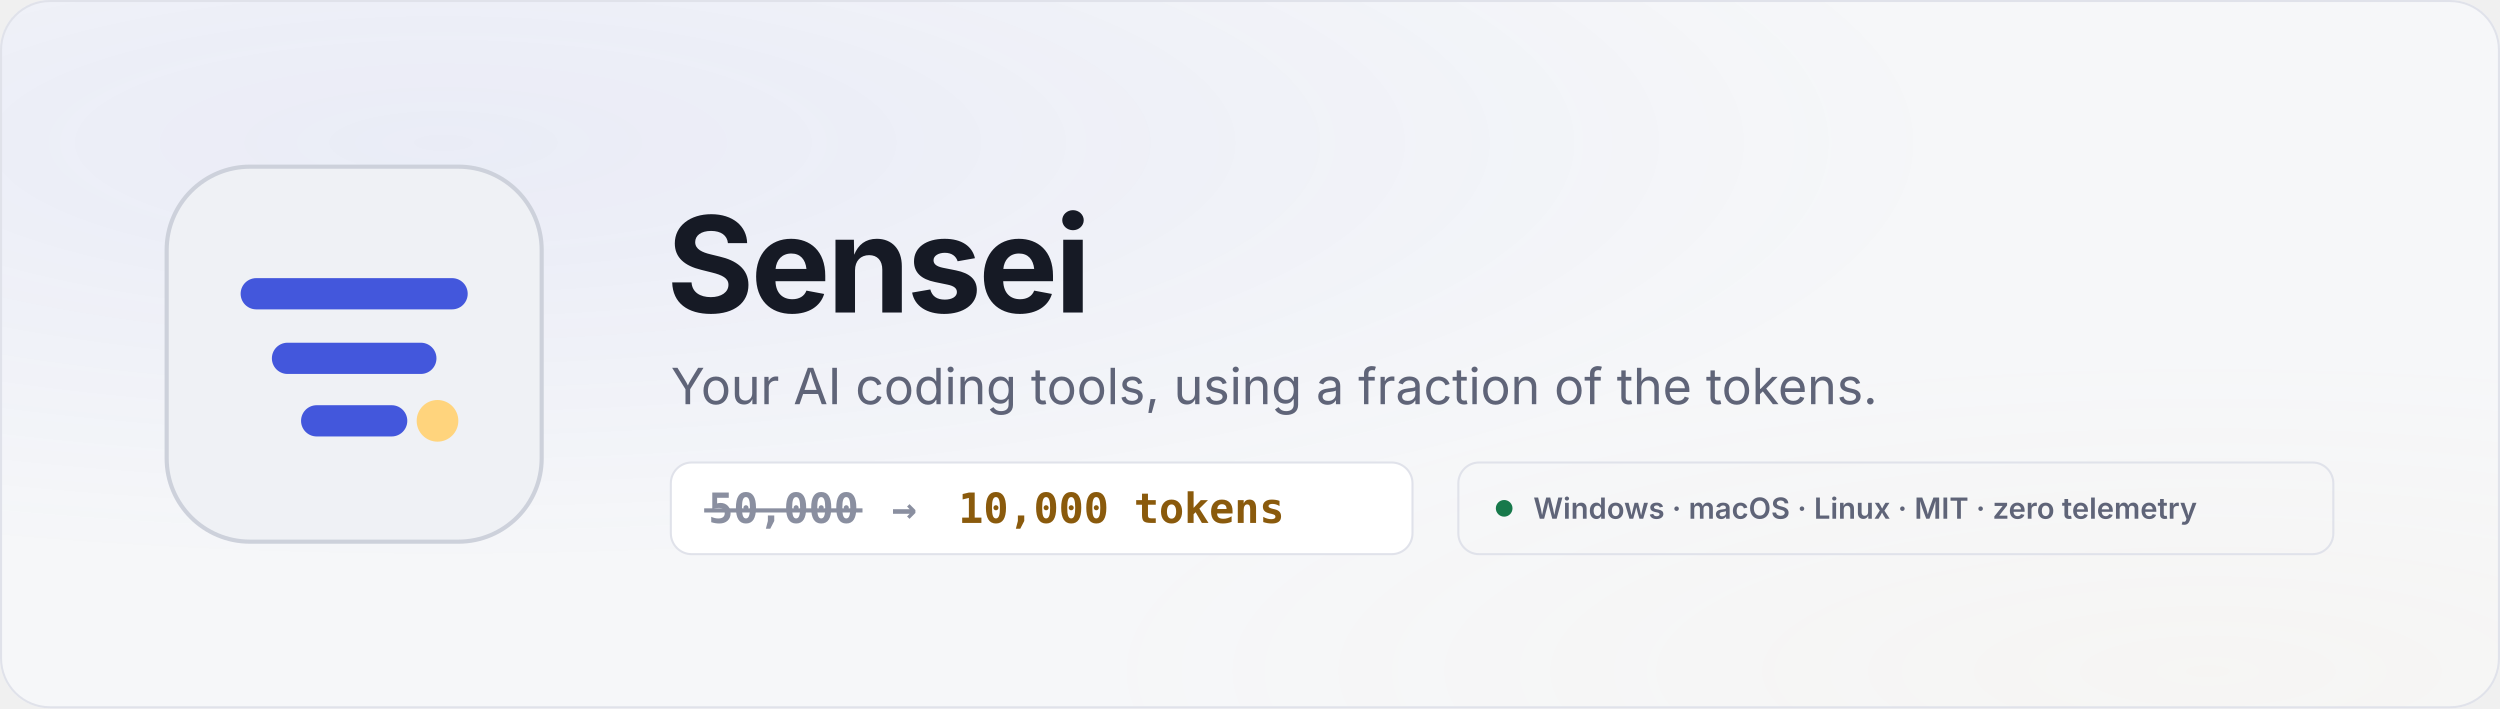
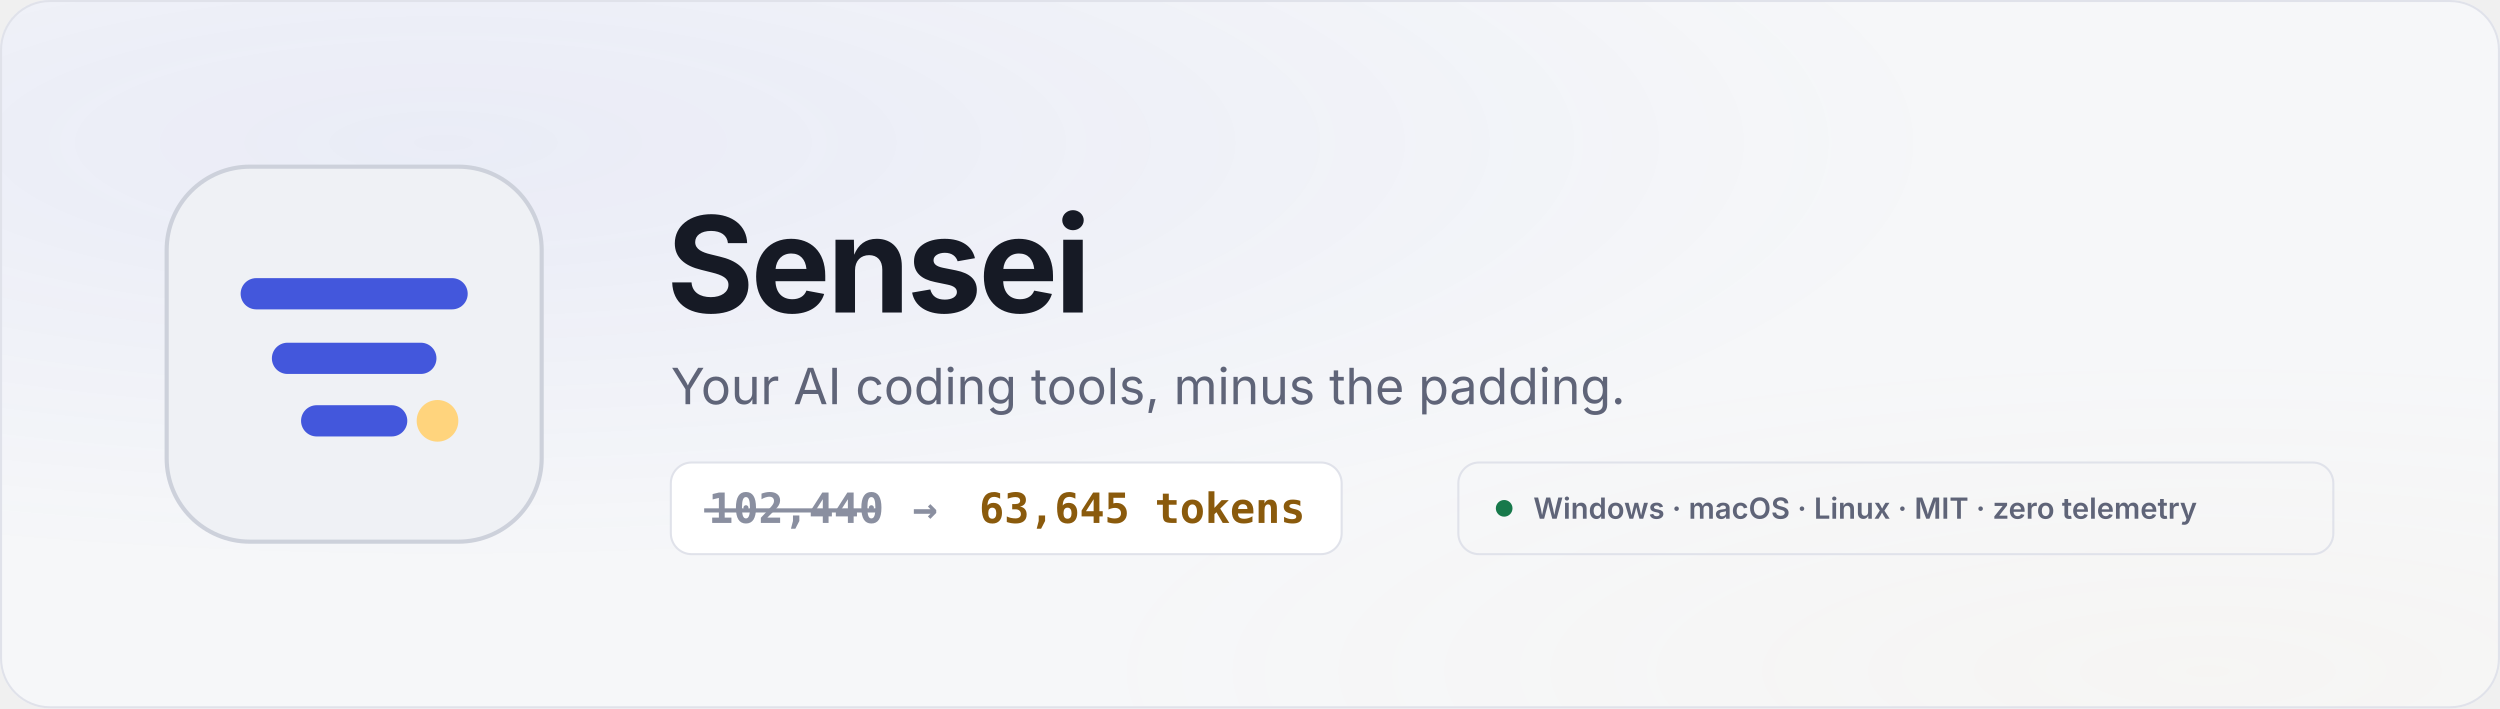
<svg xmlns="http://www.w3.org/2000/svg" width="1200" height="340" viewBox="0 0 1200 340" role="img" aria-labelledby="t d">
  <defs>
    <radialGradient id="glowA" cx="18%" cy="20%" r="60%">
      <stop offset="0" stop-color="#4357dc" stop-opacity="0.07" />
      <stop offset="1" stop-color="#4357dc" stop-opacity="0" />
    </radialGradient>
    <radialGradient id="glowB" cx="88%" cy="95%" r="45%">
      <stop offset="0" stop-color="#ffd47d" stop-opacity="0.042" />
      <stop offset="1" stop-color="#ffd47d" stop-opacity="0" />
    </radialGradient>
  </defs>
  <style>
  .l { stroke: #4357dc; stroke-width: 15; stroke-linecap: round; }
  .l1 { animation: l1 6s cubic-bezier(.4,0,.2,1) infinite; }
  .l2 { animation: l2 6s cubic-bezier(.4,0,.2,1) infinite; }
  .l3 { animation: l3 6s cubic-bezier(.4,0,.2,1) infinite; }
  .dot { fill: #ffd47d; transform-box: fill-box; transform-origin: center; animation: dot 6s ease-in-out infinite; }
  @keyframes l1 { 0%,12% { d: path("M43 61H137"); } 30%,88% { d: path("M43 61H137"); } 100% { d: path("M43 61H137"); } }
  @keyframes l2 { 0%,12% { d: path("M43 92H137"); } 30%,88% { d: path("M58 92H122"); } 100% { d: path("M43 92H137"); } }
  @keyframes l3 { 0%,12% { d: path("M43 122H137"); } 30%,88% { d: path("M72 122H108"); } 100% { d: path("M43 122H137"); } }
  @keyframes dot { 0%,26% { transform: scale(0); opacity: 0; } 34% { transform: scale(1.25); opacity: 1; } 40%,86% { transform: scale(1); opacity: 1; } 96%,100% { transform: scale(0); opacity: 0; } }
  .name { font: 700 64px Inter, 'Segoe UI', -apple-system, BlinkMacSystemFont, Helvetica, Arial, sans-serif; fill: #161a25; letter-spacing: -1.5px; }
  .tag { font: 400 24px Inter, 'Segoe UI', -apple-system, BlinkMacSystemFont, Helvetica, Arial, sans-serif; fill: #5f6478; }
  .chip { font: 600 14px Inter, 'Segoe UI', -apple-system, BlinkMacSystemFont, Helvetica, Arial, sans-serif; fill: #5f6478; }
  .num { font: 700 20px 'JetBrains Mono', 'Cascadia Mono', ui-monospace, Menlo, Consolas, monospace; }
  .before { fill: #8a8fa0; animation: fadeOut 6s ease infinite; }
  .after { fill: #8a5a0c; animation: fadeIn 6s ease infinite; }
  .strike { stroke: #8a8fa0; stroke-width: 2; animation: strike 6s ease infinite; transform-box: fill-box; transform-origin: left; }
  @keyframes strike { 0%,20% { transform: scaleX(0); } 30%,88% { transform: scaleX(1); } 96%,100% { transform: scaleX(0); } }
  @keyframes fadeIn { 0%,26% { opacity: 0; } 36%,86% { opacity: 1; } 96%,100% { opacity: 0; } }
  @keyframes fadeOut { 0%,24% { opacity: 1; } 32%,88% { opacity: .55; } 100% { opacity: 1; } }
  @media (prefers-reduced-motion: reduce) {
    * { animation: none !important; }
  }
</style>
  <rect width="1200" height="340" rx="24" fill="#f6f7f9" />
  <rect width="1200" height="340" rx="24" fill="url(#glowA)" />
  <rect width="1200" height="340" rx="24" fill="url(#glowB)" />
  <rect x="0.5" y="0.5" width="1199" height="339" rx="23.5" fill="none" stroke="#e0e2ea" />
  <g transform="translate(80 80)">
    <rect width="180" height="180" rx="40" fill="#eff1f5" stroke="#cdd1db" stroke-width="2" />
    <g transform="translate(0 0)">
      <path class="l l1" d="M43 61H137" />
      <path class="l l2" d="M58 92H122" />
      <path class="l l3" d="M72 122H108" />
      <circle class="dot" cx="130" cy="122" r="10" />
    </g>
  </g>
  <text x="320" y="150" class="name">Sensei</text>
-   <text x="322" y="194" class="tag">Your AI coding tools, using a fraction of the tokens.</text>
+   <text x="322" y="194" class="tag">Your AI coding tools, minus the padding.</text>
  <g transform="translate(322 222)">
-     <rect width="356" height="44" rx="10" fill="#ffffff" stroke="#e0e2ea" />
-     <text x="18" y="29" class="num before">50,000</text>
-     <line x1="16" y1="23" x2="92" y2="23" class="strike" />
-     <text x="106" y="29" class="num" fill="#8a8fa0">→</text>
-     <text x="138" y="29" class="num after">10,000 tokens</text>
+     <rect width="322" height="44" rx="10" fill="#ffffff" stroke="#e0e2ea" />
+     <text x="18" y="29" class="num before">102,440</text>
+     <line x1="16" y1="23" x2="100" y2="23" class="strike" />
+     <text x="116" y="29" class="num" fill="#8a8fa0">→</text>
+     <text x="148" y="29" class="num after">63,645 tokens</text>
  </g>
  <g transform="translate(700 222)">
    <rect width="420" height="44" rx="10" fill="none" stroke="#e0e2ea" />
    <circle cx="22" cy="22" r="4" fill="#17794b" />
    <text x="36" y="27" class="chip">Windows · macOS · Linux   ·   MIT   ·   zero telemetry</text>
  </g>
</svg>
